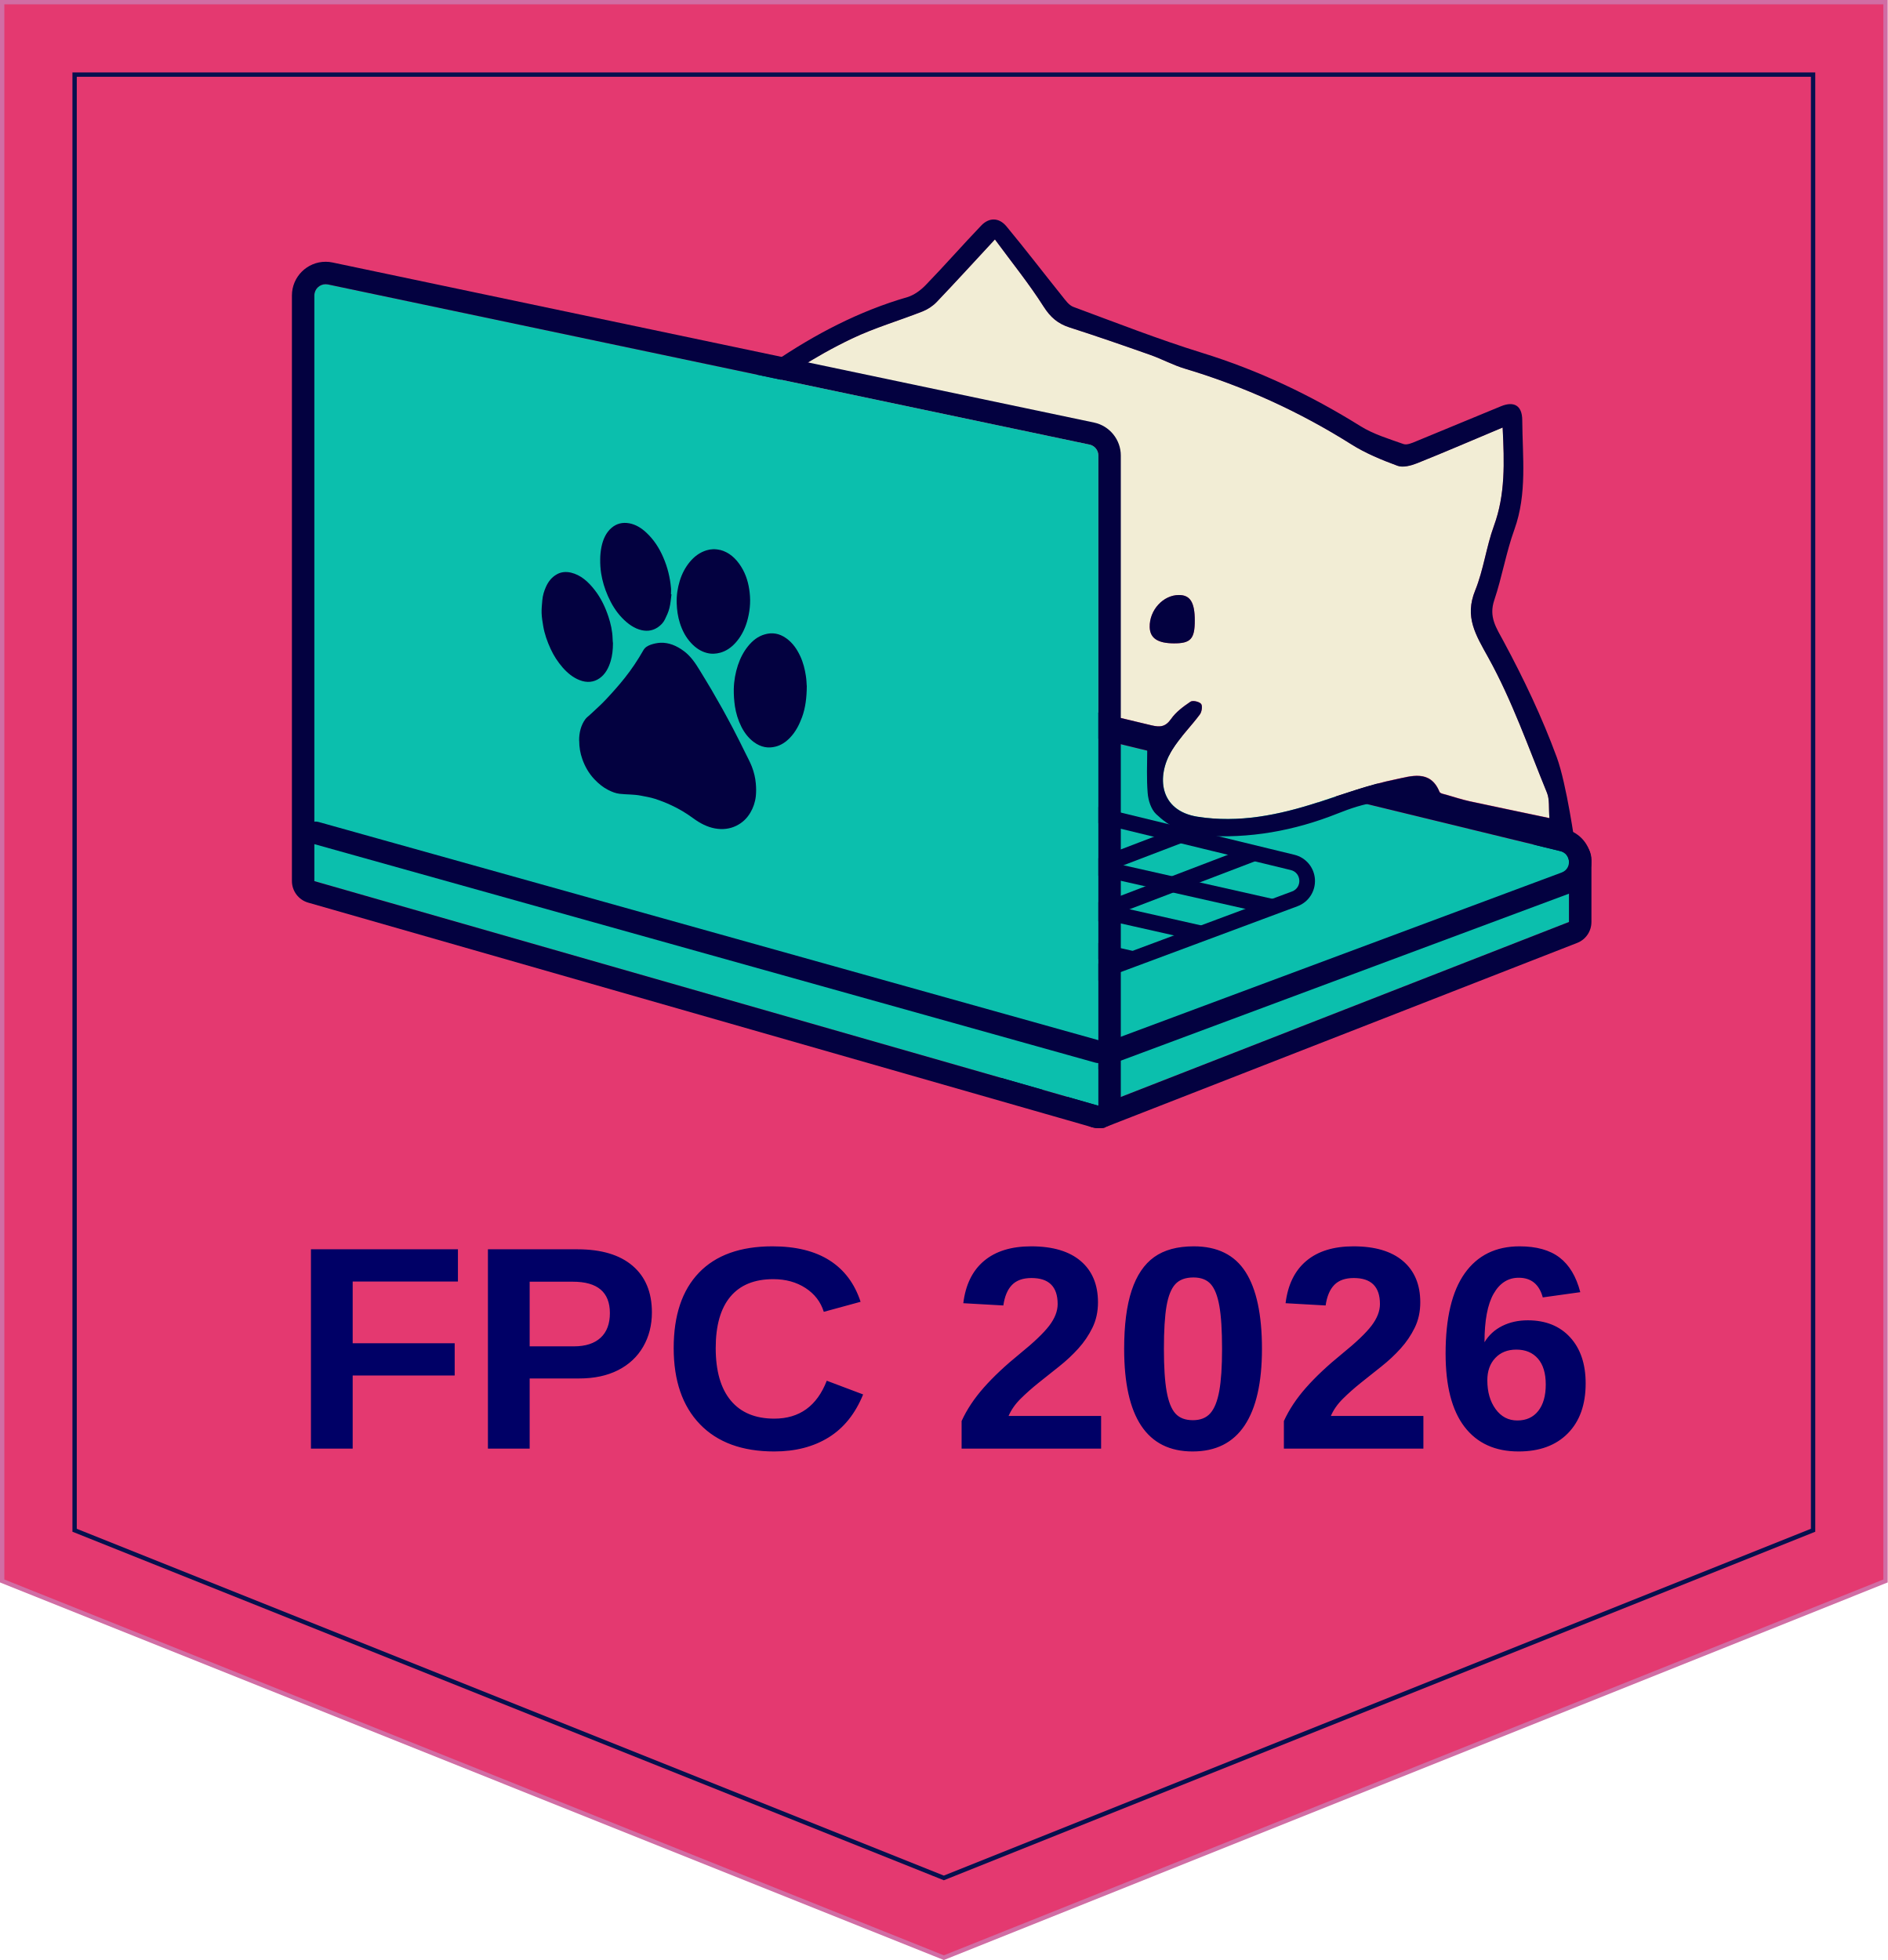
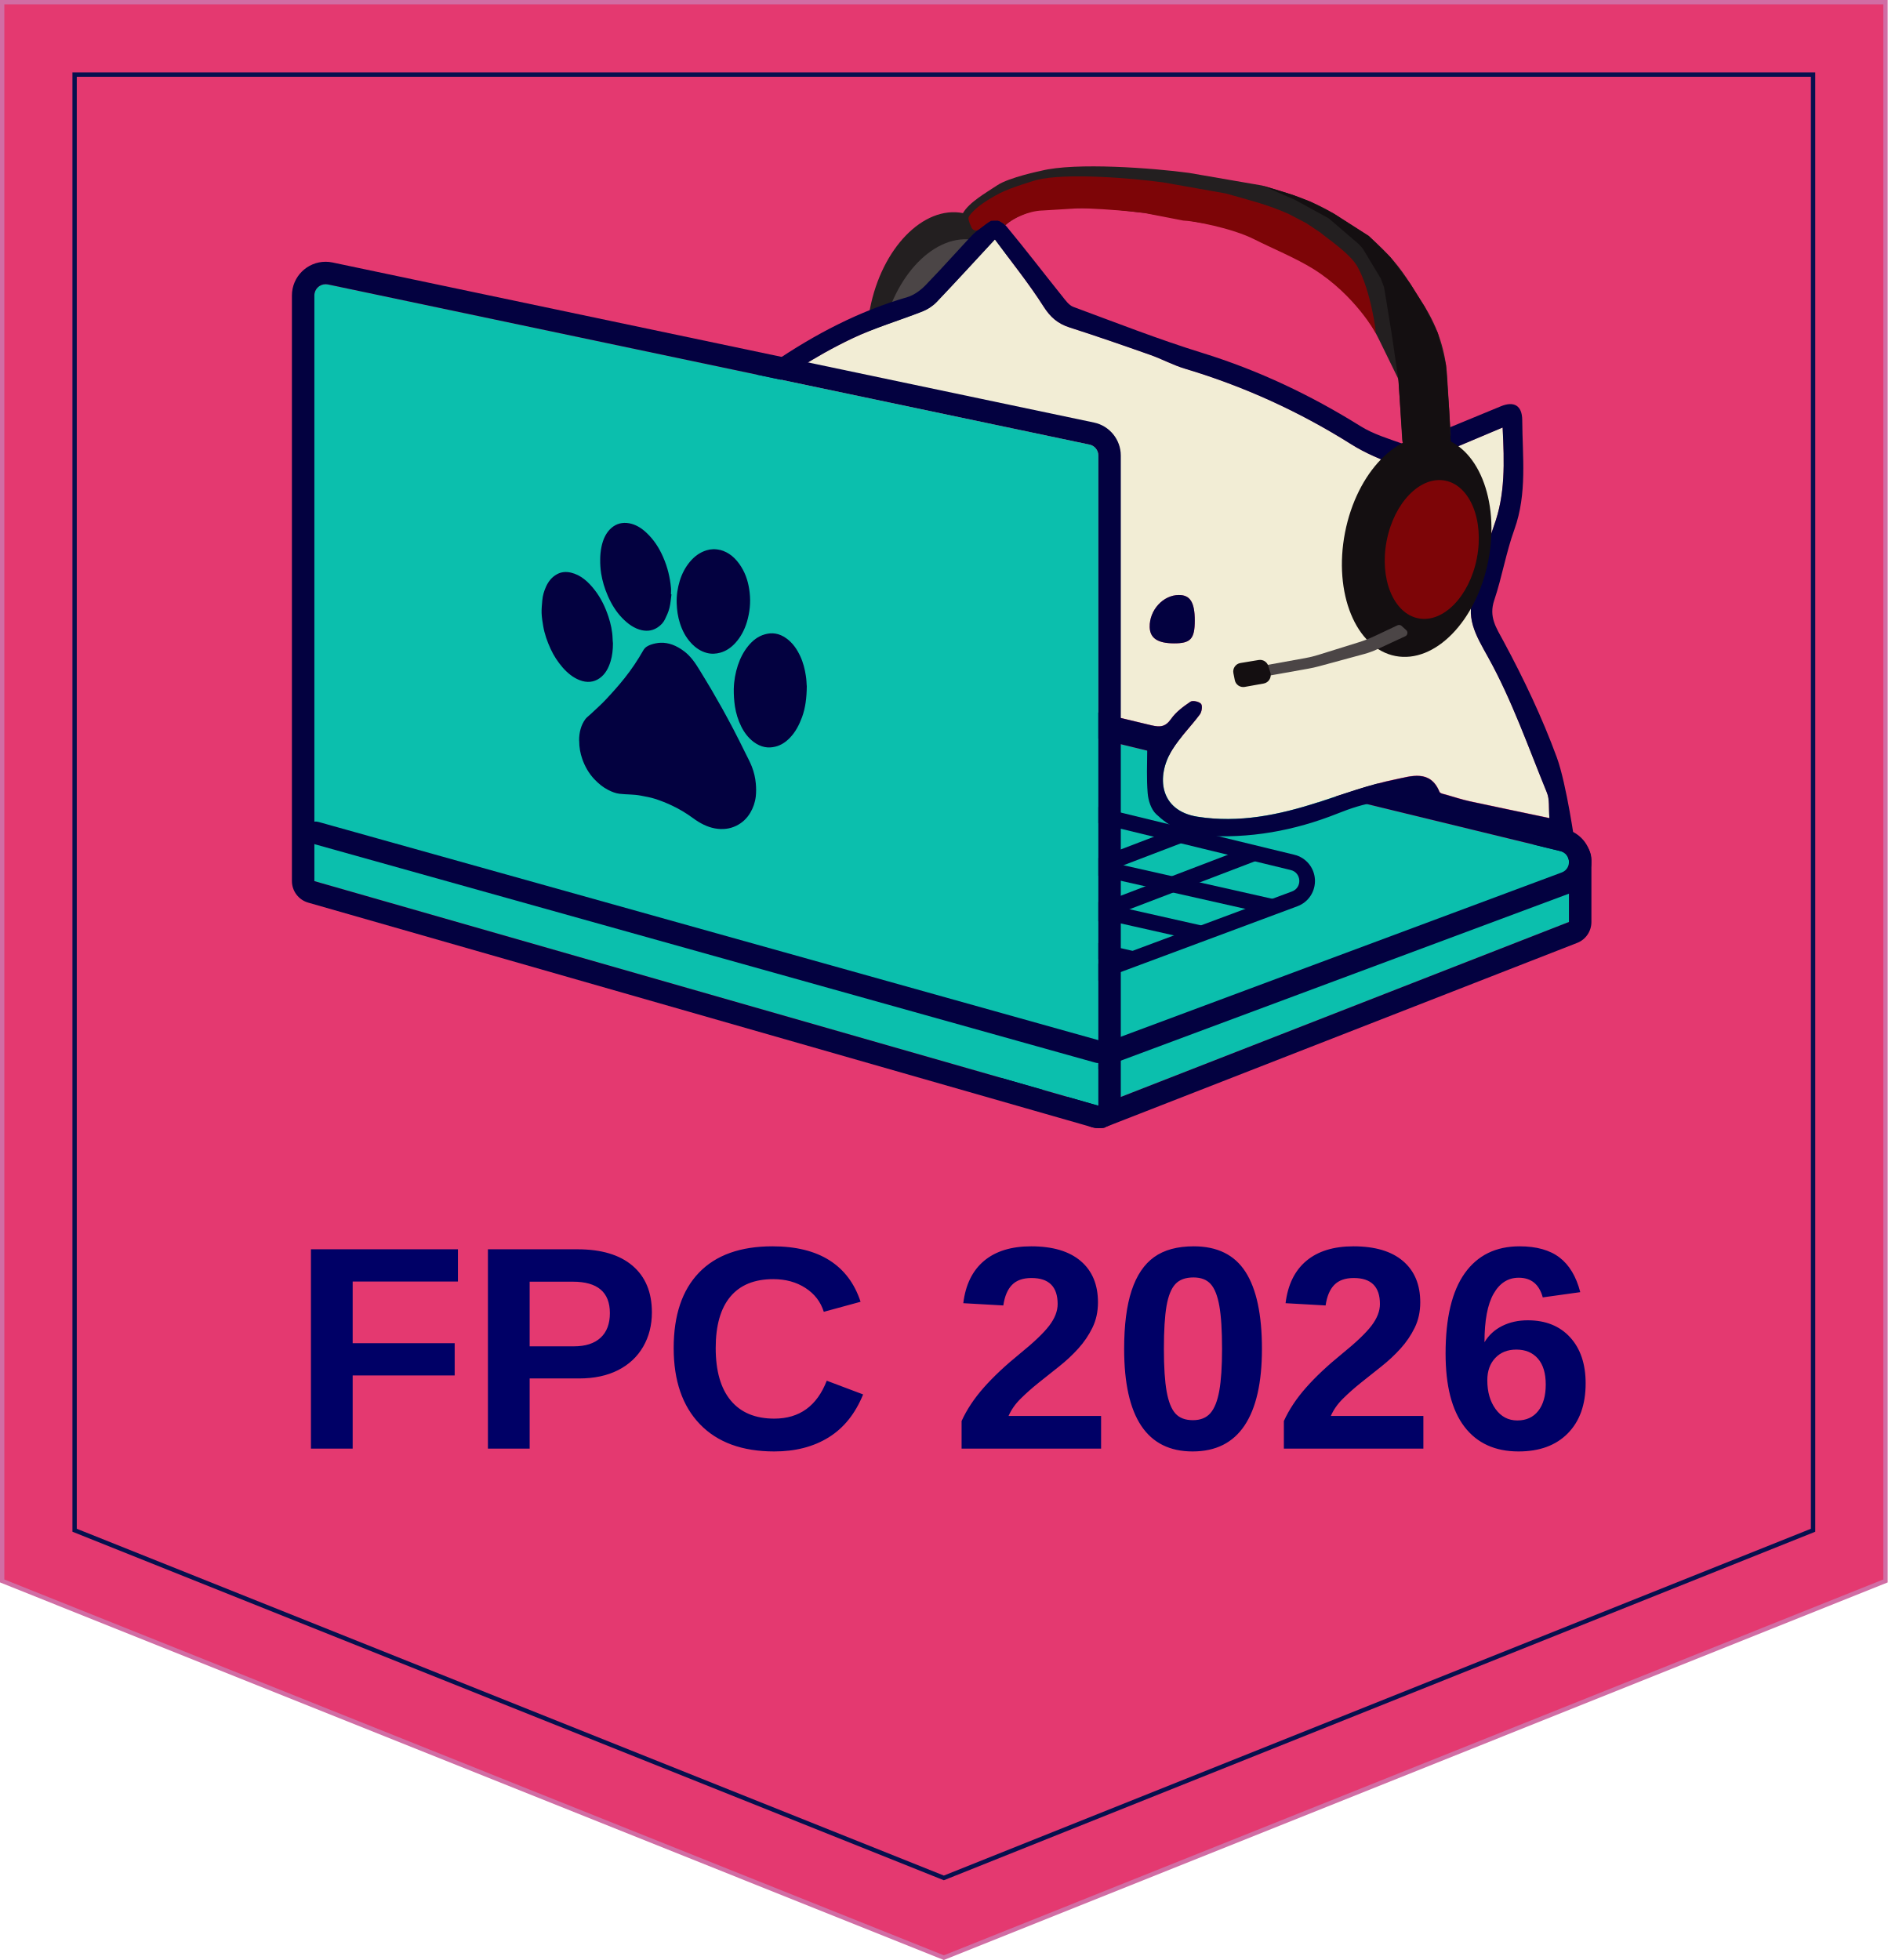
- <svg xmlns="http://www.w3.org/2000/svg" id="svg2" version="1.1" viewBox="0 0 2606 2706">
+ <svg xmlns="http://www.w3.org/2000/svg" id="svg2" viewBox="0 0 2606 2706.03">
  <defs>
    <style>
-       .st0 {
+       .cls-1 {
        fill: #e43970;
        stroke: #d16da4;
      }

-       .st0, .st1 {
+       .cls-1, .cls-2 {
        stroke-width: 6px;
      }

-       .st2 {
+       .cls-3 {
        fill: #006;
        font-family: Arial-BoldMT, Arial;
        font-size: 400px;
        font-weight: 700;
        isolation: isolate;
      }

-       .st3, .st1 {
+       .cls-4, .cls-2 {
        fill: none;
      }

-       .st4 {
+       .cls-5 {
+         fill: #231f20;
+       }
+ 
+       .cls-6 {
+         fill: #140f11;
+       }
+ 
+       .cls-7 {
        fill: #0bbfad;
      }

-       .st5 {
+       .cls-8 {
        fill: #f2edd5;
      }

-       .st1 {
+       .cls-2 {
        stroke: #06104e;
      }

-       .st6 {
+       .cls-9 {
+         fill: #4b4546;
+       }
+ 
+       .cls-10 {
        clip-path: url(#clippath);
      }

-       .st7 {
+       .cls-11 {
+         fill: #7d0507;
+       }
+ 
+       .cls-12 {
        fill: #030140;
      }
    </style>
    <clipPath id="clippath">
-       <rect class="st3" x="292.8" y="232.7" width="2014.4" height="1401.6" />
+       <rect class="cls-4" x="292.8" y="232.7" width="2014.4" height="1401.6" />
    </clipPath>
  </defs>
-   <g id="g10">
-     <g id="g70">
-       <g id="g8">
-         <path id="path6" class="st0" d="M3,3h2600v2179.7l-1300,520.1L3,2182.7V3h10" />
-       </g>
-       <g id="g12">
-         <path id="path10" class="st1" d="M103,103h2400v2009.7l-1200,480L103,2112.7V103h10" />
-       </g>
-       <g id="g16">
-         <text id="text14" class="st2" transform="translate(402.5 2000)">
-           <tspan x="0" y="0">FPC 2026</tspan>
-         </text>
-       </g>
-       <g class="st6">
-         <g id="g18">
-           <g id="g19">
-             <path id="path14" class="st4" d="M1516.3,1526.6l649.7-253.7v-85.9l-746.3,169.8,96.6,169.8Z" />
-           </g>
-           <g id="g24">
-             <path id="path26" class="st7" d="M2166,1156c-2.3,0-4.6.3-6.9.8l-746.3,169.8c-9.6,2.2-17.5,8.8-21.5,17.7-4,9-3.4,19.3,1.4,27.8l96.6,169.8c5.7,9.9,16.1,15.7,27,15.7s7.6-.7,11.3-2.1l649.7-253.7c11.9-4.6,19.7-16.1,19.7-28.9v-85.9c0-9.4-4.3-18.4-11.7-24.2-5.5-4.4-12.4-6.8-19.3-6.8M2166,1187v85.9l-649.7,253.7-96.6-169.8,746.3-169.8" />
-           </g>
-           <g id="g28">
-             <path id="path30" class="st4" d="M2155.8,1204.7l-743.4,277v-486.9l741.7,180.3c14.9,3.6,16.1,24.3,1.7,29.6" />
-           </g>
-           <g id="g32">
-             <path id="path34" class="st7" d="M1412.4,963.7c-6.9,0-13.6,2.3-19.2,6.6-7.5,5.9-11.8,14.9-11.8,24.4v486.9c0,10.2,5,19.7,13.3,25.5,5.3,3.7,11.5,5.5,17.7,5.5s7.3-.6,10.8-2l743.4-277c19.3-7.2,31.4-25.8,30.2-46.3-1.2-20.5-15.5-37.6-35.4-42.5l-741.7-180.3c-2.4-.6-4.9-.9-7.3-.9M1412.4,994.7l741.7,180.3c14.9,3.6,16.1,24.3,1.8,29.6l-743.4,277v-486.9" />
-           </g>
-           <g id="g36">
-             <path id="path38" class="st4" d="M1781.9,1201.2l-502.7-122.2c17.1,82.8,28.6,164.7,46.3,250.7,4.5,23.8,4.6,46.9,6,69.5l452.1-168.4c14.3-5.3,13.1-26-1.7-29.6" />
-           </g>
-           <g id="g40">
-             <path id="path42" class="st7" d="M1279.2,1057.3c-5.6,0-11,2.1-15.1,6.1-5.4,5.2-7.7,12.7-6.2,20,8.5,40.9,15.4,80.8,22.7,123,7.2,41.3,14.6,84.1,23.6,127.5,3.2,17,4,33.7,4.8,51.3.3,5.2.5,10.3.8,15.4.4,6.9,4.1,13.1,9.8,16.9,3.6,2.3,7.7,3.5,11.8,3.5s5.1-.4,7.6-1.4l452.1-168.4c15.4-5.7,25.1-20.6,24.2-37.1-1-16.4-12.4-30.1-28.4-34l-502.7-122.2c-1.7-.4-3.4-.6-5.1-.6M1279.2,1079l502.7,122.2c14.9,3.6,16.1,24.3,1.7,29.6l-452.1,168.4c-1.4-22.7-1.6-45.8-6-69.6-17.7-86-29.2-167.9-46.3-250.7" />
-           </g>
-           <g id="g44">
-             <path id="path46" class="st7" d="M1419.4,1308.8l-7.8-20.3,316.3-120.9,7.8,20.3-316.3,120.9Z" />
-           </g>
-           <g id="g48">
-             <path id="path50" class="st7" d="M1317.1,1284l-7.8-20.3,316.3-120.9,7.8,20.3-316.3,120.9Z" />
-           </g>
-           <g id="g52">
-             <path id="path54" d="M1193,1256.1l-7.8-20.3,316.3-120.9,7.8,20.3-316.3,120.9Z" />
-           </g>
-           <g id="g56">
-             <path id="path58" class="st7" d="M1754.3,1262.7l-316.3-71.3,4.8-21.2,316.3,71.3-4.8,21.2Z" />
-           </g>
-           <g id="g60">
-             <path id="path62" class="st7" d="M1658.1,1299.9l-316.3-71.3,4.8-21.2,316.3,71.3-4.8,21.2Z" />
-           </g>
-           <g id="g64">
-             <path id="path66" class="st7" d="M1558.9,1334l-316.3-71.3,4.8-21.2,316.3,71.3-4.8,21.2Z" />
-           </g>
-           <g id="g68">
-             <path id="path70" class="st5" d="M1649.4,856.7c0-25.1-6.3-35.2-21.8-35.2-21.8,0-41,21-40.4,44.3.4,15.2,10.8,22.3,33.3,22.4,23.2.1,29-6.1,28.9-31.5M1149.9,720c-.2,24.8,7,32.5,30.9,33,24.7.6,37.3-12.2,37.2-37.5,0-20.4-13.3-34.3-32.8-34.4-20.4,0-35.1,16.1-35.3,38.8M1347.6,789.6c18.4,30.4,38.4,32.8,79.5,27.1,4.9-.7,8.8-8.7,13.2-13.4-5.3-4.3-10.1-10.2-16.2-12.3-5.5-2-12.5-.1-18.8.4-19,1.5-31.4-4.5-35.2-25.5-3.3-18.4-11.7-19.5-28.6-11.6-11.4,5.3-25.4,7.5-38,6.9-5.6-.3-9.9-12.1-16.2-16.8-4.9-3.7-12.6-7-17.9-5.7-3.7.9-7.8,9.6-8,14.9-.7,17.5,16.6,34,37.9,35.8,15,1.2,30.2.2,48.1.2M2074.5,590c2.4,48.7,3.8,92.5-12,135.7-10.6,29-14.3,60.7-25.9,89.2-15,36.8.7,61.3,18.2,92.9,32.6,59,55.2,123.7,80.9,186.5,3.8,9.3,2.2,20.9,3.4,35-38.9-8.2-74.7-15.6-110.4-23.3-10.5-2.3-20.8-5.7-31.2-8.7-3.6-1.1-9.2-1.8-10.2-4.3-12.7-31.3-39.8-21.4-60.1-17.3-36.5,7.4-71.9,20.3-107.5,31.9-54.3,17.6-109.2,28.9-166.5,19.9-52.2-8.3-57.6-55.3-35-92.2,10.8-17.5,25.9-32.4,38.3-49,2.7-3.6,3.9-11.9,1.6-14.6-2.6-3.1-11.5-5.1-14.6-3-9.9,6.7-20.1,14.2-26.8,23.8-7.7,11-15.1,11.7-27.2,8.8-121.1-29.1-242.3-57.9-363.6-86.2-43.3-10.1-88-15.4-130.2-28.9-27.6-8.8-49.5-2.4-74.1,5.8-30.7,10.2-63.9,14-93.1,27.1-36.2,16.2-72.8,14.3-110.2,14.7-21.2.2-40.6-5.2-56.1-19.4-5.7-5.2-9.4-14.6-10.6-22.6-5.8-39.9,14.1-71.4,38-99.4,36.6-42.7,73.1-86.1,114.4-124,83.3-76.6,168.5-151.6,271.9-201,31.4-15,65.2-24.8,97.7-37.6,7.1-2.8,14.1-7.4,19.4-12.9,26.2-27.5,51.8-55.5,80.5-86.5,23.8,32.3,47.3,61.4,67.2,92.7,9.3,14.6,19.5,23.5,35.5,28.7,37.4,12,74.6,24.9,111.7,38,16.2,5.7,31.4,14.1,47.8,19,81.5,24.4,158,59.2,230,104.6,19.7,12.4,41.7,21.4,63.6,29.5,7.6,2.8,18.7-.2,27-3.5,38.3-15.3,76.1-31.7,118.1-49.3" />
-           </g>
-           <g id="g72">
-             <path id="path74" class="st7" d="M1347.6,789.6c-18,0-33.1,1-48.1-.2-21.3-1.8-38.6-18.3-37.9-35.8.2-5.3,4.2-14.1,8-14.9,5.4-1.2,13,2,17.9,5.7,6.3,4.7,10.6,16.5,16.2,16.8,12.6.6,26.6-1.5,38-6.9,16.9-7.9,25.3-6.8,28.6,11.6,3.8,21,16.1,27,35.2,25.5,6.3-.5,13.3-2.3,18.8-.4,6.1,2.2,10.8,8.1,16.2,12.3-4.4,4.6-8.3,12.7-13.2,13.4-41.1,5.7-61.2,3.3-79.5-27.1" />
-           </g>
-           <g id="g76">
-             <path id="path78" class="st7" d="M1149.9,720c.2-22.7,14.9-38.9,35.3-38.8,19.4,0,32.7,14,32.8,34.4,0,25.4-12.5,38.1-37.2,37.5-23.8-.5-31.1-8.3-30.9-33" />
-           </g>
-           <g id="g80">
-             <path id="path82" class="st7" d="M1649.4,856.7c0,25.4-5.7,31.7-28.9,31.5-22.4-.1-32.9-7.2-33.3-22.4-.6-23.4,18.6-44.4,40.4-44.3,15.5,0,21.8,10.2,21.8,35.2" />
-           </g>
-           <g id="g84">
-             <path id="path86" class="st7" d="M1819.6,1107.7c-54.3,17.6-109.2,28.9-166.5,19.9-52.2-8.3-57.6-55.3-35-92.2,10.8-17.5,26-32.4,38.3-49,2.7-3.6,3.9-11.9,1.7-14.6-2.6-3.1-11.5-5.1-14.6-3-9.9,6.7-20.1,14.2-26.8,23.8-7.7,11-15.1,11.7-27.2,8.8-121.1-29.1-242.3-57.9-363.6-86.1-43.3-10.1-88-15.4-130.2-28.9-27.6-8.8-49.5-2.4-74.1,5.8-30.7,10.2-63.9,14-93.1,27.1-36.2,16.2-72.8,14.3-110.2,14.7-21.2.2-40.6-5.2-56.1-19.4-5.7-5.2-9.4-14.6-10.6-22.6-5.8-39.9,14.1-71.4,38-99.4,36.6-42.7,73.1-86.1,114.4-124,83.3-76.6,168.5-151.6,271.9-201,31.4-15,65.2-24.8,97.7-37.6,7.1-2.8,14.1-7.4,19.4-12.9,26.2-27.5,51.8-55.5,80.5-86.5,23.8,32.3,47.3,61.4,67.2,92.7,9.3,14.6,19.5,23.5,35.5,28.7,37.4,12,74.6,24.9,111.7,38,16.2,5.7,31.4,14.1,47.8,19,81.5,24.4,158,59.2,230,104.6,19.7,12.4,41.7,21.4,63.6,29.5,7.6,2.8,18.7-.2,27-3.5,38.3-15.3,76.1-31.7,118.1-49.3,2.4,48.7,3.8,92.5-12,135.7-10.6,29-14.3,60.7-25.9,89.2-15,36.8.7,61.3,18.2,92.9,32.7,59,55.2,123.7,80.9,186.5,3.8,9.3,2.2,20.9,3.4,35-38.9-8.2-74.7-15.6-110.4-23.3-10.5-2.3-20.8-5.7-31.2-8.7-3.6-1.1-9.2-1.8-10.2-4.3-12.7-31.3-39.8-21.4-60.1-17.3-36.5,7.4-71.9,20.3-107.5,31.9M2175.3,1171.5l-.8-4.5c0,0-11.7-84.3-25.3-121.4-20.2-55-45.6-108.4-73.4-160-10.5-19.4-20.7-34-12.9-57.1,10.8-32.1,16.3-65.9,27.8-97.6,17.8-49.6,11.1-100.4,10.8-150.8-.1-20.6-11.7-26.4-29.2-19.3-39.2,16-78.2,32.5-117.4,48.5-5.5,2.3-12.7,5.5-17.5,3.7-20.2-7.2-41.4-13.5-59.3-24.7-68.6-42.8-140.6-77-218.1-101-60.2-18.6-119-41.7-178.2-63.6-6.2-2.3-11-9.3-15.5-14.9-25.7-32-50.6-64.6-76.8-96.2-10.1-12.2-23.7-12.9-34.9-1.2-25.9,27-50.5,55.2-76.5,82-6.9,7.2-16.1,14-25.4,16.8-67,19.4-127.7,51.3-185.1,90.3-41.4,28.1-79.3,59.9-115.1,95-25.2,24.6-57.3,42.3-81.7,67.5-41.5,43-80.5,88.6-118.5,134.8-27.6,33.6-30.3,74.1-21.1,115.2,1.8,8,9.4,16,16.4,21.5,42.4,33.4,92.5,29.2,140,21.2,44.4-7.5,87-25.1,130.5-37.8,10.4-3,21-6.9,31.5-8.8l534.2,124.5c-.2,21.8-1,41.8.6,61.5.8,10,4.7,22.3,11.7,28.9,17.5,16.7,38.7,27.8,63.9,29.6,64.8,4.6,126.6-6.5,187-30.6,17.1-6.8,35.8-13.2,54.2-15.5l274.3,63.9Z" />
-           </g>
-           <g id="g88">
-             <path id="path90" class="st4" d="M434,1216.5l1082.3,310.1v-897.6c0-7.3-5.1-13.7-12.3-15.2L452.7,392.7c-9.6-2-18.7,5.3-18.7,15.2v808.5Z" />
-           </g>
-           <g id="g92">
-             <path id="path94" class="st7" d="M449.5,361.4c-25.6,0-46.5,20.9-46.5,46.5v808.5c0,13.8,9.2,26,22.5,29.8l1082.3,310.1c2.8.8,5.7,1.2,8.5,1.2,6.7,0,13.2-2.1,18.7-6.2,7.8-5.9,12.3-15,12.3-24.8v-897.6c0-21.9-15.5-41-36.9-45.5L459.1,362.4c-3.2-.7-6.4-1-9.6-1M449.5,392.4c1.1,0,2.1.1,3.2.3l1051.3,221.1c7.2,1.5,12.3,7.8,12.3,15.2v897.6l-1082.3-310.1V407.9c0-8.7,7.1-15.5,15.5-15.5" />
-           </g>
-           <g id="g96">
-             <path id="path98" class="st7" d="M1516.3,1467.7c-1.4,0-2.8-.2-4.2-.6l-1080.7-302.4c-8.2-2.3-13.1-10.9-10.8-19.1,2.3-8.2,10.9-13.1,19.1-10.8l1080.7,302.4c8.2,2.3,13.1,10.9,10.8,19.1-1.9,6.9-8.1,11.3-14.9,11.3" />
-           </g>
-           <g id="g100">
-             <path id="path102" class="st7" d="M799.5,1022.6c-.1-10.9,2.4-21.2,8.5-29.6,1.8-2.5,4.5-4.3,6.8-6.5,7.3-6.9,14.9-13.5,21.8-20.9,8.8-9.4,17.5-19.1,25.6-29.3,9.6-12,18.2-24.9,26-38.6,2.4-4.2,6.2-6.2,10.4-7.7,4.1-1.4,8.7-2.4,13.3-2.6,11.2-.4,22,3.8,32.6,11.8,9.1,6.9,15.4,16.2,21.3,25.9,5.5,9.1,11.1,18.1,16.5,27.3,5,8.6,9.9,17.2,14.8,25.9,5.1,9.2,10.1,18.5,15,27.8,5.9,11.3,11.6,22.7,17.2,34.1,3,6,6.2,12,8.6,18.1,3,7.7,4.8,15.4,5.5,23.2.6,6.2.6,12.2,0,18-1,8.4-3.6,15.8-7.5,22.4-4.8,8.2-11.4,14.3-19.7,18.3-8.7,4.2-18.5,5.5-29.4,3.5-10.6-2-20.5-7.1-30.1-14.2-9.4-6.9-19.3-12.8-29.4-17.5-7.6-3.6-15.3-6.6-23-9.1-6.5-2.1-13-3.1-19.5-4.4-10.1-2-19.7-1.4-29.6-2.6-5.1-.6-10.4-2.6-15.6-5.3-7.1-3.6-13.3-8.7-19.1-14.8-7.7-8.2-13-17.6-16.6-27.8-2.9-8.2-4.3-16.4-4.3-25.4" />
-           </g>
-           <g id="g104">
-             <path id="path106" class="st7" d="M1113.8,946.7c-.1,17.1-2,30.8-6.5,43.3-4,10.8-9.1,20.7-16.8,28.6-5.5,5.7-11.9,10.2-19.9,12.2-9.8,2.5-19.9,1.2-30.2-6.5-7.3-5.5-12.8-12.8-16.9-20.9-4.6-9.2-7.4-18.6-8.9-28.1-1.2-8.1-1.7-16.1-1.6-24,.3-11.7,2.3-22.6,5.7-32.9,3.3-9.9,7.9-18.8,14.2-26.5,6.1-7.5,13.4-13.4,23-16.1,9.5-2.7,19.5-1.9,29.8,5.6,8.7,6.3,14.5,14.8,19,24.4,4.2,9,6.4,18.1,7.8,27.2.9,5.5,1,11,1.2,13.8" />
-           </g>
-           <g id="g108">
-             <path id="path110" class="st7" d="M846.2,888.2c0,8.6-.9,17-3.2,24.6-2.9,9.8-7.6,18.3-15.4,23.7-7.8,5.4-17.2,6.6-27.7,2.4-8.8-3.5-16.4-9.6-23.3-17.5-6.7-7.8-12.2-16.2-16.4-25.4-4.8-10.4-8.5-21-10.3-31.7-1-5.9-2-12-2.2-17.8-.2-6.1.5-12.1,1-18,.6-6.7,2.5-12.7,5-18.3,3.3-7.4,8.1-13.4,14.9-17.2,5.7-3.3,12.4-4.1,19.7-2.4,13.4,3.2,23.8,12.4,33,24.4,8.6,11.1,14.3,23.4,18.6,36.2,3.3,10,5.5,20.1,5.8,30,0,2.3.3,4.6.5,6.9" />
-           </g>
-           <g id="g112">
-             <path id="path114" class="st7" d="M994.1,759.2c12.3,3.2,21.7,11.4,29.1,23.2,7.1,11.4,10.3,23.3,11.7,35.5,1.7,14.5,0,27.9-3.7,40.6-3.4,11.4-8.8,21.4-16.4,29.6-5.6,6-12.2,10.7-20.4,13-5.9,1.6-12.1,2.1-18.8.3-8-2.1-15.2-6.8-21.5-13.6-7.5-8.1-12.2-17.3-15.4-27.3-3-9.3-4.2-18.4-4.5-27.6-.4-11,1.3-21.3,4.2-30.9,3-9.8,7.6-18.6,13.8-26.1,6.2-7.5,13.7-13.2,23.1-16.1,5.8-1.8,12-2.1,18.7-.5" />
-           </g>
-           <g id="g116">
-             <path id="path118" class="st7" d="M927,820.6c-.9,6.4-1.3,13-2.9,19.1-1.4,5.5-3.8,10.6-6.2,15.5-2.2,4.5-5.6,8-9.6,10.7-6.3,4.4-13.6,6-22.2,4.2-10.4-2.3-19.3-8.7-27.4-17.1-8.5-8.9-14.7-19.2-19.5-30.2-4.5-10.2-7.6-20.6-9.3-31.1-1-6.5-1.4-12.9-1.3-19.3,0-5.9.6-11.7,1.7-17.2,2.2-10.6,6.3-19.9,14-26.5,6.7-5.7,14.9-8,24.6-6.2,8.4,1.6,16.1,6.1,23.1,12.6,10.5,9.7,18,21.3,23.6,34.3,6.1,14,9.4,28,10.7,42.2.3,3,0,5.9,0,8.8.2,0,.5.2.7.3" />
-           </g>
-         </g>
-       </g>
+   <path id="path6" class="cls-1" d="M3,3h2600v2179.7l-1300,520.1L3,2182.7V3h10" />
+   <path id="path10" class="cls-2" d="M103,103h2400v2009.7l-1200,480L103,2112.7V103h10" />
+   <text class="cls-3" transform="translate(402.5 2000)">
+     <tspan x="0" y="0">FPC 2026</tspan>
+   </text>
+   <g>
+     <ellipse class="cls-5" cx="1300" cy="445.33" rx="153.95" ry="100.8" transform="translate(614.6 1636.36) rotate(-78.99)" />
+     <ellipse class="cls-9" cx="1316.33" cy="482.67" rx="153.95" ry="100.8" transform="translate(591.17 1682.6) rotate(-78.99)" />
+   </g>
+   <g class="cls-10">
+     <path id="path14" class="cls-7" d="M1516.3,1526.6l649.7-253.7v-85.9l-746.3,169.8,96.6,169.8h0Z" />
+     <path id="path26" class="cls-12" d="M2166,1156c-2.3,0-4.6.3-6.9.8l-746.3,169.8c-9.6,2.2-17.5,8.8-21.5,17.7-4,9-3.4,19.3,1.4,27.8l96.6,169.8c5.7,9.9,16.1,15.7,27,15.7s7.6-.7,11.3-2.1l649.7-253.7c11.9-4.6,19.7-16.1,19.7-28.9v-85.9c0-9.4-4.3-18.4-11.7-24.2-5.5-4.4-12.4-6.8-19.3-6.8M2166,1187v85.9l-649.7,253.7-96.6-169.8,746.3-169.8" />
+     <path id="path30" class="cls-7" d="M2155.8,1204.7l-743.4,277v-486.9l741.7,180.3c14.9,3.6,16.1,24.3,1.7,29.6" />
+     <path id="path34" class="cls-12" d="M1412.4,963.7c-6.9,0-13.6,2.3-19.2,6.6-7.5,5.9-11.8,14.9-11.8,24.4v486.9c0,10.2,5,19.7,13.3,25.5,5.3,3.7,11.5,5.5,17.7,5.5s7.3-.6,10.8-2l743.4-277c19.3-7.2,31.4-25.8,30.2-46.3s-15.5-37.6-35.4-42.5l-741.7-180.3c-2.4-.6-4.9-.9-7.3-.9M1412.4,994.7l741.7,180.3c14.9,3.6,16.1,24.3,1.8,29.6l-743.4,277v-486.9" />
+     <path id="path38" class="cls-7" d="M1781.9,1201.2l-502.7-122.2c17.1,82.8,28.6,164.7,46.3,250.7,4.5,23.8,4.6,46.9,6,69.5l452.1-168.4c14.3-5.3,13.1-26-1.7-29.6" />
+     <path id="path42" class="cls-12" d="M1279.2,1057.3c-5.6,0-11,2.1-15.1,6.1-5.4,5.2-7.7,12.7-6.2,20,8.5,40.9,15.4,80.8,22.7,123,7.2,41.3,14.6,84.1,23.6,127.5,3.2,17,4,33.7,4.8,51.3.3,5.2.5,10.3.8,15.4.4,6.9,4.1,13.1,9.8,16.9,3.6,2.3,7.7,3.5,11.8,3.5s5.1-.4,7.6-1.4l452.1-168.4c15.4-5.7,25.1-20.6,24.2-37.1-1-16.4-12.4-30.1-28.4-34l-502.7-122.2c-1.7-.4-3.4-.6-5.1-.6M1279.2,1079l502.7,122.2c14.9,3.6,16.1,24.3,1.7,29.6l-452.1,168.4c-1.4-22.7-1.6-45.8-6-69.6-17.7-86-29.2-167.9-46.3-250.7" />
+     <path id="path46" class="cls-12" d="M1419.4,1308.8l-7.8-20.3,316.3-120.9,7.8,20.3-316.3,120.9h0Z" />
+     <path id="path50" class="cls-12" d="M1317.1,1284l-7.8-20.3,316.3-120.9,7.8,20.3-316.3,120.9h0Z" />
+     <path id="path54" d="M1193,1256.1l-7.8-20.3,316.3-120.9,7.8,20.3-316.3,120.9Z" />
+     <path id="path58" class="cls-12" d="M1754.3,1262.7l-316.3-71.3,4.8-21.2,316.3,71.3-4.8,21.2Z" />
+     <path id="path62" class="cls-12" d="M1658.1,1299.9l-316.3-71.3,4.8-21.2,316.3,71.3-4.8,21.2h0Z" />
+     <path id="path66" class="cls-12" d="M1558.9,1334l-316.3-71.3,4.8-21.2,316.3,71.3-4.8,21.2h0Z" />
+     <path id="path70" class="cls-8" d="M1649.4,856.7c0-25.1-6.3-35.2-21.8-35.2-21.8,0-41,21-40.4,44.3.4,15.2,10.8,22.3,33.3,22.4,23.2.1,29-6.1,28.9-31.5M1149.9,720c-.2,24.8,7,32.5,30.9,33,24.7.6,37.3-12.2,37.2-37.5,0-20.4-13.3-34.3-32.8-34.4-20.4,0-35.1,16.1-35.3,38.8M1347.6,789.6c18.4,30.4,38.4,32.8,79.5,27.1,4.9-.7,8.8-8.7,13.2-13.4-5.3-4.3-10.1-10.2-16.2-12.3-5.5-2-12.5-.1-18.8.4-19,1.5-31.4-4.5-35.2-25.5-3.3-18.4-11.7-19.5-28.6-11.6-11.4,5.3-25.4,7.5-38,6.9-5.6-.3-9.9-12.1-16.2-16.8-4.9-3.7-12.6-7-17.9-5.7-3.7.9-7.8,9.6-8,14.9-.7,17.5,16.6,34,37.9,35.8,15,1.2,30.2.2,48.1.2M2074.5,590c2.4,48.7,3.8,92.5-12,135.7-10.6,29-14.3,60.7-25.9,89.2-15,36.8.7,61.3,18.2,92.9,32.6,59,55.2,123.7,80.9,186.5,3.8,9.3,2.2,20.9,3.4,35-38.9-8.2-74.7-15.6-110.4-23.3-10.5-2.3-20.8-5.7-31.2-8.7-3.6-1.1-9.2-1.8-10.2-4.3-12.7-31.3-39.8-21.4-60.1-17.3-36.5,7.4-71.9,20.3-107.5,31.9-54.3,17.6-109.2,28.9-166.5,19.9-52.2-8.3-57.6-55.3-35-92.2,10.8-17.5,25.9-32.4,38.3-49,2.7-3.6,3.9-11.9,1.6-14.6-2.6-3.1-11.5-5.1-14.6-3-9.9,6.7-20.1,14.2-26.8,23.8-7.7,11-15.1,11.7-27.2,8.8-121.1-29.1-242.3-57.9-363.6-86.2-43.3-10.1-88-15.4-130.2-28.9-27.6-8.8-49.5-2.4-74.1,5.8-30.7,10.2-63.9,14-93.1,27.1-36.2,16.2-72.8,14.3-110.2,14.7-21.2.2-40.6-5.2-56.1-19.4-5.7-5.2-9.4-14.6-10.6-22.6-5.8-39.9,14.1-71.4,38-99.4,36.6-42.7,73.1-86.1,114.4-124,83.3-76.6,168.5-151.6,271.9-201,31.4-15,65.2-24.8,97.7-37.6,7.1-2.8,14.1-7.4,19.4-12.9,26.2-27.5,51.8-55.5,80.5-86.5,23.8,32.3,47.3,61.4,67.2,92.7,9.3,14.6,19.5,23.5,35.5,28.7,37.4,12,74.6,24.9,111.7,38,16.2,5.7,31.4,14.1,47.8,19,81.5,24.4,158,59.2,230,104.6,19.7,12.4,41.7,21.4,63.6,29.5,7.6,2.8,18.7-.2,27-3.5,38.3-15.3,76.1-31.7,118.1-49.3" />
+     <path id="path74" class="cls-12" d="M1347.6,789.6c-18,0-33.1,1-48.1-.2-21.3-1.8-38.6-18.3-37.9-35.8.2-5.3,4.2-14.1,8-14.9,5.4-1.2,13,2,17.9,5.7,6.3,4.7,10.6,16.5,16.2,16.8,12.6.6,26.6-1.5,38-6.9,16.9-7.9,25.3-6.8,28.6,11.6,3.8,21,16.1,27,35.2,25.5,6.3-.5,13.3-2.3,18.8-.4,6.1,2.2,10.8,8.1,16.2,12.3-4.4,4.6-8.3,12.7-13.2,13.4-41.1,5.7-61.2,3.3-79.5-27.1" />
+     <path id="path78" class="cls-12" d="M1149.9,720c.2-22.7,14.9-38.9,35.3-38.8,19.4,0,32.7,14,32.8,34.4,0,25.4-12.5,38.1-37.2,37.5-23.8-.5-31.1-8.3-30.9-33" />
+     <path id="path82" class="cls-12" d="M1649.4,856.7c0,25.4-5.7,31.7-28.9,31.5-22.4-.1-32.9-7.2-33.3-22.4-.6-23.4,18.6-44.4,40.4-44.3,15.5,0,21.8,10.2,21.8,35.2" />
+     <path id="path86" class="cls-12" d="M1819.6,1107.7c-54.3,17.6-109.2,28.9-166.5,19.9-52.2-8.3-57.6-55.3-35-92.2,10.8-17.5,26-32.4,38.3-49,2.7-3.6,3.9-11.9,1.7-14.6-2.6-3.1-11.5-5.1-14.6-3-9.9,6.7-20.1,14.2-26.8,23.8-7.7,11-15.1,11.7-27.2,8.8-121.1-29.1-242.3-57.9-363.6-86.1-43.3-10.1-88-15.4-130.2-28.9-27.6-8.8-49.5-2.4-74.1,5.8-30.7,10.2-63.9,14-93.1,27.1-36.2,16.2-72.8,14.3-110.2,14.7-21.2.2-40.6-5.2-56.1-19.4-5.7-5.2-9.4-14.6-10.6-22.6-5.8-39.9,14.1-71.4,38-99.4,36.6-42.7,73.1-86.1,114.4-124,83.3-76.6,168.5-151.6,271.9-201,31.4-15,65.2-24.8,97.7-37.6,7.1-2.8,14.1-7.4,19.4-12.9,26.2-27.5,51.8-55.5,80.5-86.5,23.8,32.3,47.3,61.4,67.2,92.7,9.3,14.6,19.5,23.5,35.5,28.7,37.4,12,74.6,24.9,111.7,38,16.2,5.7,31.4,14.1,47.8,19,81.5,24.4,158,59.2,230,104.6,19.7,12.4,41.7,21.4,63.6,29.5,7.6,2.8,18.7-.2,27-3.5,38.3-15.3,76.1-31.7,118.1-49.3,2.4,48.7,3.8,92.5-12,135.7-10.6,29-14.3,60.7-25.9,89.2-15,36.8.7,61.3,18.2,92.9,32.7,59,55.2,123.7,80.9,186.5,3.8,9.3,2.2,20.9,3.4,35-38.9-8.2-74.7-15.6-110.4-23.3-10.5-2.3-20.8-5.7-31.2-8.7-3.6-1.1-9.2-1.8-10.2-4.3-12.7-31.3-39.8-21.4-60.1-17.3-36.5,7.4-71.9,20.3-107.5,31.9M2175.3,1171.5l-.8-4.5s-11.7-84.3-25.3-121.4c-20.2-55-45.6-108.4-73.4-160-10.5-19.4-20.7-34-12.9-57.1,10.8-32.1,16.3-65.9,27.8-97.6,17.8-49.6,11.1-100.4,10.8-150.8-.1-20.6-11.7-26.4-29.2-19.3-39.2,16-78.2,32.5-117.4,48.5-5.5,2.3-12.7,5.5-17.5,3.7-20.2-7.2-41.4-13.5-59.3-24.7-68.6-42.8-140.6-77-218.1-101-60.2-18.6-119-41.7-178.2-63.6-6.2-2.3-11-9.3-15.5-14.9-25.7-32-50.6-64.6-76.8-96.2-10.1-12.2-23.7-12.9-34.9-1.2-25.9,27-50.5,55.2-76.5,82-6.9,7.2-16.1,14-25.4,16.8-67,19.4-127.7,51.3-185.1,90.3-41.4,28.1-79.3,59.9-115.1,95-25.2,24.6-57.3,42.3-81.7,67.5-41.5,43-80.5,88.6-118.5,134.8-27.6,33.6-30.3,74.1-21.1,115.2,1.8,8,9.4,16,16.4,21.5,42.4,33.4,92.5,29.2,140,21.2,44.4-7.5,87-25.1,130.5-37.8,10.4-3,21-6.9,31.5-8.8l534.2,124.5c-.2,21.8-1,41.8.6,61.5.8,10,4.7,22.3,11.7,28.9,17.5,16.7,38.7,27.8,63.9,29.6,64.8,4.6,126.6-6.5,187-30.6,17.1-6.8,35.8-13.2,54.2-15.5l274.3,63.9-.2.1Z" />
+     <path id="path90" class="cls-7" d="M434,1216.5l1082.3,310.1v-897.6c0-7.3-5.1-13.7-12.3-15.2L452.7,392.7c-9.6-2-18.7,5.3-18.7,15.2v808.6Z" />
+     <path id="path94" class="cls-12" d="M449.5,361.4c-25.6,0-46.5,20.9-46.5,46.5v808.5c0,13.8,9.2,26,22.5,29.8l1082.3,310.1c2.8.8,5.7,1.2,8.5,1.2,6.7,0,13.2-2.1,18.7-6.2,7.8-5.9,12.3-15,12.3-24.8v-897.6c0-21.9-15.5-41-36.9-45.5L459.1,362.4c-3.2-.7-6.4-1-9.6-1M449.5,392.4c1.1,0,2.1.1,3.2.3l1051.3,221.1c7.2,1.5,12.3,7.8,12.3,15.2v897.6l-1082.3-310.1V407.9c0-8.7,7.1-15.5,15.5-15.5" />
+     <path id="path98" class="cls-12" d="M1516.3,1467.7c-1.4,0-2.8-.2-4.2-.6l-1080.7-302.4c-8.2-2.3-13.1-10.9-10.8-19.1,2.3-8.2,10.9-13.1,19.1-10.8l1080.7,302.4c8.2,2.3,13.1,10.9,10.8,19.1-1.9,6.9-8.1,11.3-14.9,11.3" />
+     <path id="path102" class="cls-12" d="M799.5,1022.6c-.1-10.9,2.4-21.2,8.5-29.6,1.8-2.5,4.5-4.3,6.8-6.5,7.3-6.9,14.9-13.5,21.8-20.9,8.8-9.4,17.5-19.1,25.6-29.3,9.6-12,18.2-24.9,26-38.6,2.4-4.2,6.2-6.2,10.4-7.7,4.1-1.4,8.7-2.4,13.3-2.6,11.2-.4,22,3.8,32.6,11.8,9.1,6.9,15.4,16.2,21.3,25.9,5.5,9.1,11.1,18.1,16.5,27.3,5,8.6,9.9,17.2,14.8,25.9,5.1,9.2,10.1,18.5,15,27.8,5.9,11.3,11.6,22.7,17.2,34.1,3,6,6.2,12,8.6,18.1,3,7.7,4.8,15.4,5.5,23.2.6,6.2.6,12.2,0,18-1,8.4-3.6,15.8-7.5,22.4-4.8,8.2-11.4,14.3-19.7,18.3-8.7,4.2-18.5,5.5-29.4,3.5-10.6-2-20.5-7.1-30.1-14.2-9.4-6.9-19.3-12.8-29.4-17.5-7.6-3.6-15.3-6.6-23-9.1-6.5-2.1-13-3.1-19.5-4.4-10.1-2-19.7-1.4-29.6-2.6-5.1-.6-10.4-2.6-15.6-5.3-7.1-3.6-13.3-8.7-19.1-14.8-7.7-8.2-13-17.6-16.6-27.8-2.9-8.2-4.3-16.4-4.3-25.4" />
+     <path id="path106" class="cls-12" d="M1113.8,946.7c-.1,17.1-2,30.8-6.5,43.3-4,10.8-9.1,20.7-16.8,28.6-5.5,5.7-11.9,10.2-19.9,12.2-9.8,2.5-19.9,1.2-30.2-6.5-7.3-5.5-12.8-12.8-16.9-20.9-4.6-9.2-7.4-18.6-8.9-28.1-1.2-8.1-1.7-16.1-1.6-24,.3-11.7,2.3-22.6,5.7-32.9,3.3-9.9,7.9-18.8,14.2-26.5,6.1-7.5,13.4-13.4,23-16.1,9.5-2.7,19.5-1.9,29.8,5.6,8.7,6.3,14.5,14.8,19,24.4,4.2,9,6.4,18.1,7.8,27.2.9,5.5,1,11,1.2,13.8" />
+     <path id="path110" class="cls-12" d="M846.2,888.2c0,8.6-.9,17-3.2,24.6-2.9,9.8-7.6,18.3-15.4,23.7-7.8,5.4-17.2,6.6-27.7,2.4-8.8-3.5-16.4-9.6-23.3-17.5-6.7-7.8-12.2-16.2-16.4-25.4-4.8-10.4-8.5-21-10.3-31.7-1-5.9-2-12-2.2-17.8-.2-6.1.5-12.1,1-18,.6-6.7,2.5-12.7,5-18.3,3.3-7.4,8.1-13.4,14.9-17.2,5.7-3.3,12.4-4.1,19.7-2.4,13.4,3.2,23.8,12.4,33,24.4,8.6,11.1,14.3,23.4,18.6,36.2,3.3,10,5.5,20.1,5.8,30,0,2.3.3,4.6.5,6.9" />
+     <path id="path114" class="cls-12" d="M994.1,759.2c12.3,3.2,21.7,11.4,29.1,23.2,7.1,11.4,10.3,23.3,11.7,35.5,1.7,14.5,0,27.9-3.7,40.6-3.4,11.4-8.8,21.4-16.4,29.6-5.6,6-12.2,10.7-20.4,13-5.9,1.6-12.1,2.1-18.8.3-8-2.1-15.2-6.8-21.5-13.6-7.5-8.1-12.2-17.3-15.4-27.3-3-9.3-4.2-18.4-4.5-27.6-.4-11,1.3-21.3,4.2-30.9,3-9.8,7.6-18.6,13.8-26.1s13.7-13.2,23.1-16.1c5.8-1.8,12-2.1,18.7-.5" />
+     <path id="path118" class="cls-12" d="M927,820.6c-.9,6.4-1.3,13-2.9,19.1-1.4,5.5-3.8,10.6-6.2,15.5-2.2,4.5-5.6,8-9.6,10.7-6.3,4.4-13.6,6-22.2,4.2-10.4-2.3-19.3-8.7-27.4-17.1-8.5-8.9-14.7-19.2-19.5-30.2-4.5-10.2-7.6-20.6-9.3-31.1-1-6.5-1.4-12.9-1.3-19.3,0-5.9.6-11.7,1.7-17.2,2.2-10.6,6.3-19.9,14-26.5,6.7-5.7,14.9-8,24.6-6.2,8.4,1.6,16.1,6.1,23.1,12.6,10.5,9.7,18,21.3,23.6,34.3,6.1,14,9.4,28,10.7,42.2.3,3,0,5.9,0,8.8.2,0,.5.2.7.3" />
+   </g>
+   <g>
+     <path class="cls-5" d="M1329.4,294.21c8.71-15.1,31.58-27.9,47.38-38.44,16.44-10.96,60.62-19.99,60.67-20,47.35-11.99,155.69-3.62,203.89,2.92l100.94,17.43c40.44,11.56,67.33,20.11,98.89,38.56l48.44,31.11c27.73,24.95,41.66,40.95,58.36,67.54l18.98,30.23c18.18,28.96,28.8,62.02,30.88,96.16l4.8,78.91c.61,10.08-7.4,18.6-17.5,18.6h0s0,0,0,0c-1.31-.49-2.69-.77-4.09-.83,0,0,0,0,0,0l-25.29,4.06c-1.28-.05-1.76,1.61-2.97,2-.83.27-1.54-5.59-1.67-4.73l-.55,3.55c-.15.96-.88,1.76-1.84,1.93-6.41,1.1-12.5-8.86-12.94-15.95l-4.95-80.91c-.11-1.74-.55-3.43-1.32-5l-25.27-51.68c-21.13-43.22-53.19-80.16-93-107.17l-15-10.18c-20.25-13.74-97.01-39.65-121.49-41.94l-.16-.02-93.15-16.32-.2-.03c-20.35-1.85-59.43-7.62-79.79-6.89l-53.91.61c-.13-.02-.26-.02-.4-.02-21.34.86-47.09,11.81-59.09,23.14-.23.22-2.6-2.48-2.92-2.54l-6.75-4-1.04-.33c-.52-.11-11.32,0-11.79.25-6.04,3.11-24.86,24.42-26.79,20l-6.22-17.25c2-5.33-5.14-7.43-3.13-12.76Z" />
+     <g>
+       <ellipse class="cls-6" cx="1955.75" cy="754.56" rx="153.95" ry="100.8" transform="translate(841.59 2530.22) rotate(-78.99)" />
+       <ellipse class="cls-11" cx="1976.58" cy="758.62" rx="96.85" ry="63.41" transform="translate(854.46 2553.95) rotate(-78.99)" />
    </g>
+     <path class="cls-11" d="M1337.11,302.91c-.3-1.68.11-3.42,1.07-4.83,8.28-12.17,27.43-23.64,42.21-31.4s50.46-18.16,50.5-18.17c40.77-10.32,133.06-2.39,174.56,3.24l86.33,15.27c.22.04.45.09.66.15,34.65,9.88,56.13,14.79,86.17,28l24.77,12.93c.45.24,18.97,12.57,19.36,12.9,9.41,8.14,40.77,28.68,51.16,46.96,18.73,32.97,26.6,94.01,25.2,91.66-.02,0-28.4-51.95-85.2-87.78-24.08-15.19-59.42-29.77-82.22-41.38-30.67-15.62-85.38-25.78-97.14-25.84-.4,0-.81-.05-1.2-.13l-52.78-10.29c-.17-.03-.34-.06-.51-.08-2.37-.27-20.65-2.38-20.7-2.38-17.52-1.59-55.36-4.63-72.89-4l-47.71,2.92c-.11-.01-.23-.02-.34-.01-18.38.74-40.02,10.44-50.36,20.19-.14.13-1.44-1.09-2.3-1.86-.34-.31-.71-.58-1.11-.81l-5.45-3.23h0c-.65-.21-1.32-.32-2-.32-2.58-.02-8.72.08-9.05.25-3.24,1.67-11.03,7.53-16.69,11.91-3.43,2.66-8.43,1.41-10.24-2.53s-3.53-8.18-4.09-11.35Z" />
+     <path class="cls-6" d="M1743.32,256.42l44.89,19.75,46.22,25.33,41.26,35.45c.19.16,5.27,5.64,5.4,5.85l25.11,41.69c.18.29,4.54,11.95,4.6,12.29l10.29,62.9,9.4,64.43,6.06,87.25,22.75-6.14c.38-.1,18.82-2.14,19.21-2.06l18.82,4.55c5.31,1.71,6.23,3.78,5.31-1.05,0,0,0,0,0,0l-1.97-39.84-4.46-63.05-11.3-44.09-17.98-36.14-19.86-31.63-27.76-37.05-29.72-29.09-46.76-29.86c-3.08-1.97-29.94-15.79-33.28-17.28l-24.49-9.41c-.11-.04-.22-.08-.33-.11,0,0-41.42-12.71-41.42-12.71Z" />
+     <path class="cls-9" d="M1940.02,878.43l-38.93,18.04c-5.78,2.68-11.78,4.86-17.93,6.53l-62.24,16.88c-4.79,1.3-9.63,2.39-14.51,3.26l-53.7,9.59c-2.49.44-4.93-.98-5.77-3.35l-1.59-4.49c-1.06-3,.81-6.23,3.95-6.8l52.97-9.57c5.86-1.06,11.66-2.48,17.35-4.25l56.27-17.55c7.46-2.33,14.75-5.17,21.82-8.51l31.58-14.9c1.89-.89,4.13-.56,5.67.85l6.36,5.78c2.73,2.48,2.05,6.95-1.3,8.5Z" />
+     <path class="cls-6" d="M1750.91,919.33h0c-1.78-5.62-7.43-9.08-13.25-8.12l-25.21,4.17c-6.62,1.09-11.02,7.46-9.7,14.04l1.92,9.59c1.27,6.33,7.37,10.49,13.73,9.36l26.11-4.67c7.03-1.26,11.36-8.39,9.25-15.2l-2.84-9.16Z" />
  </g>
</svg>
